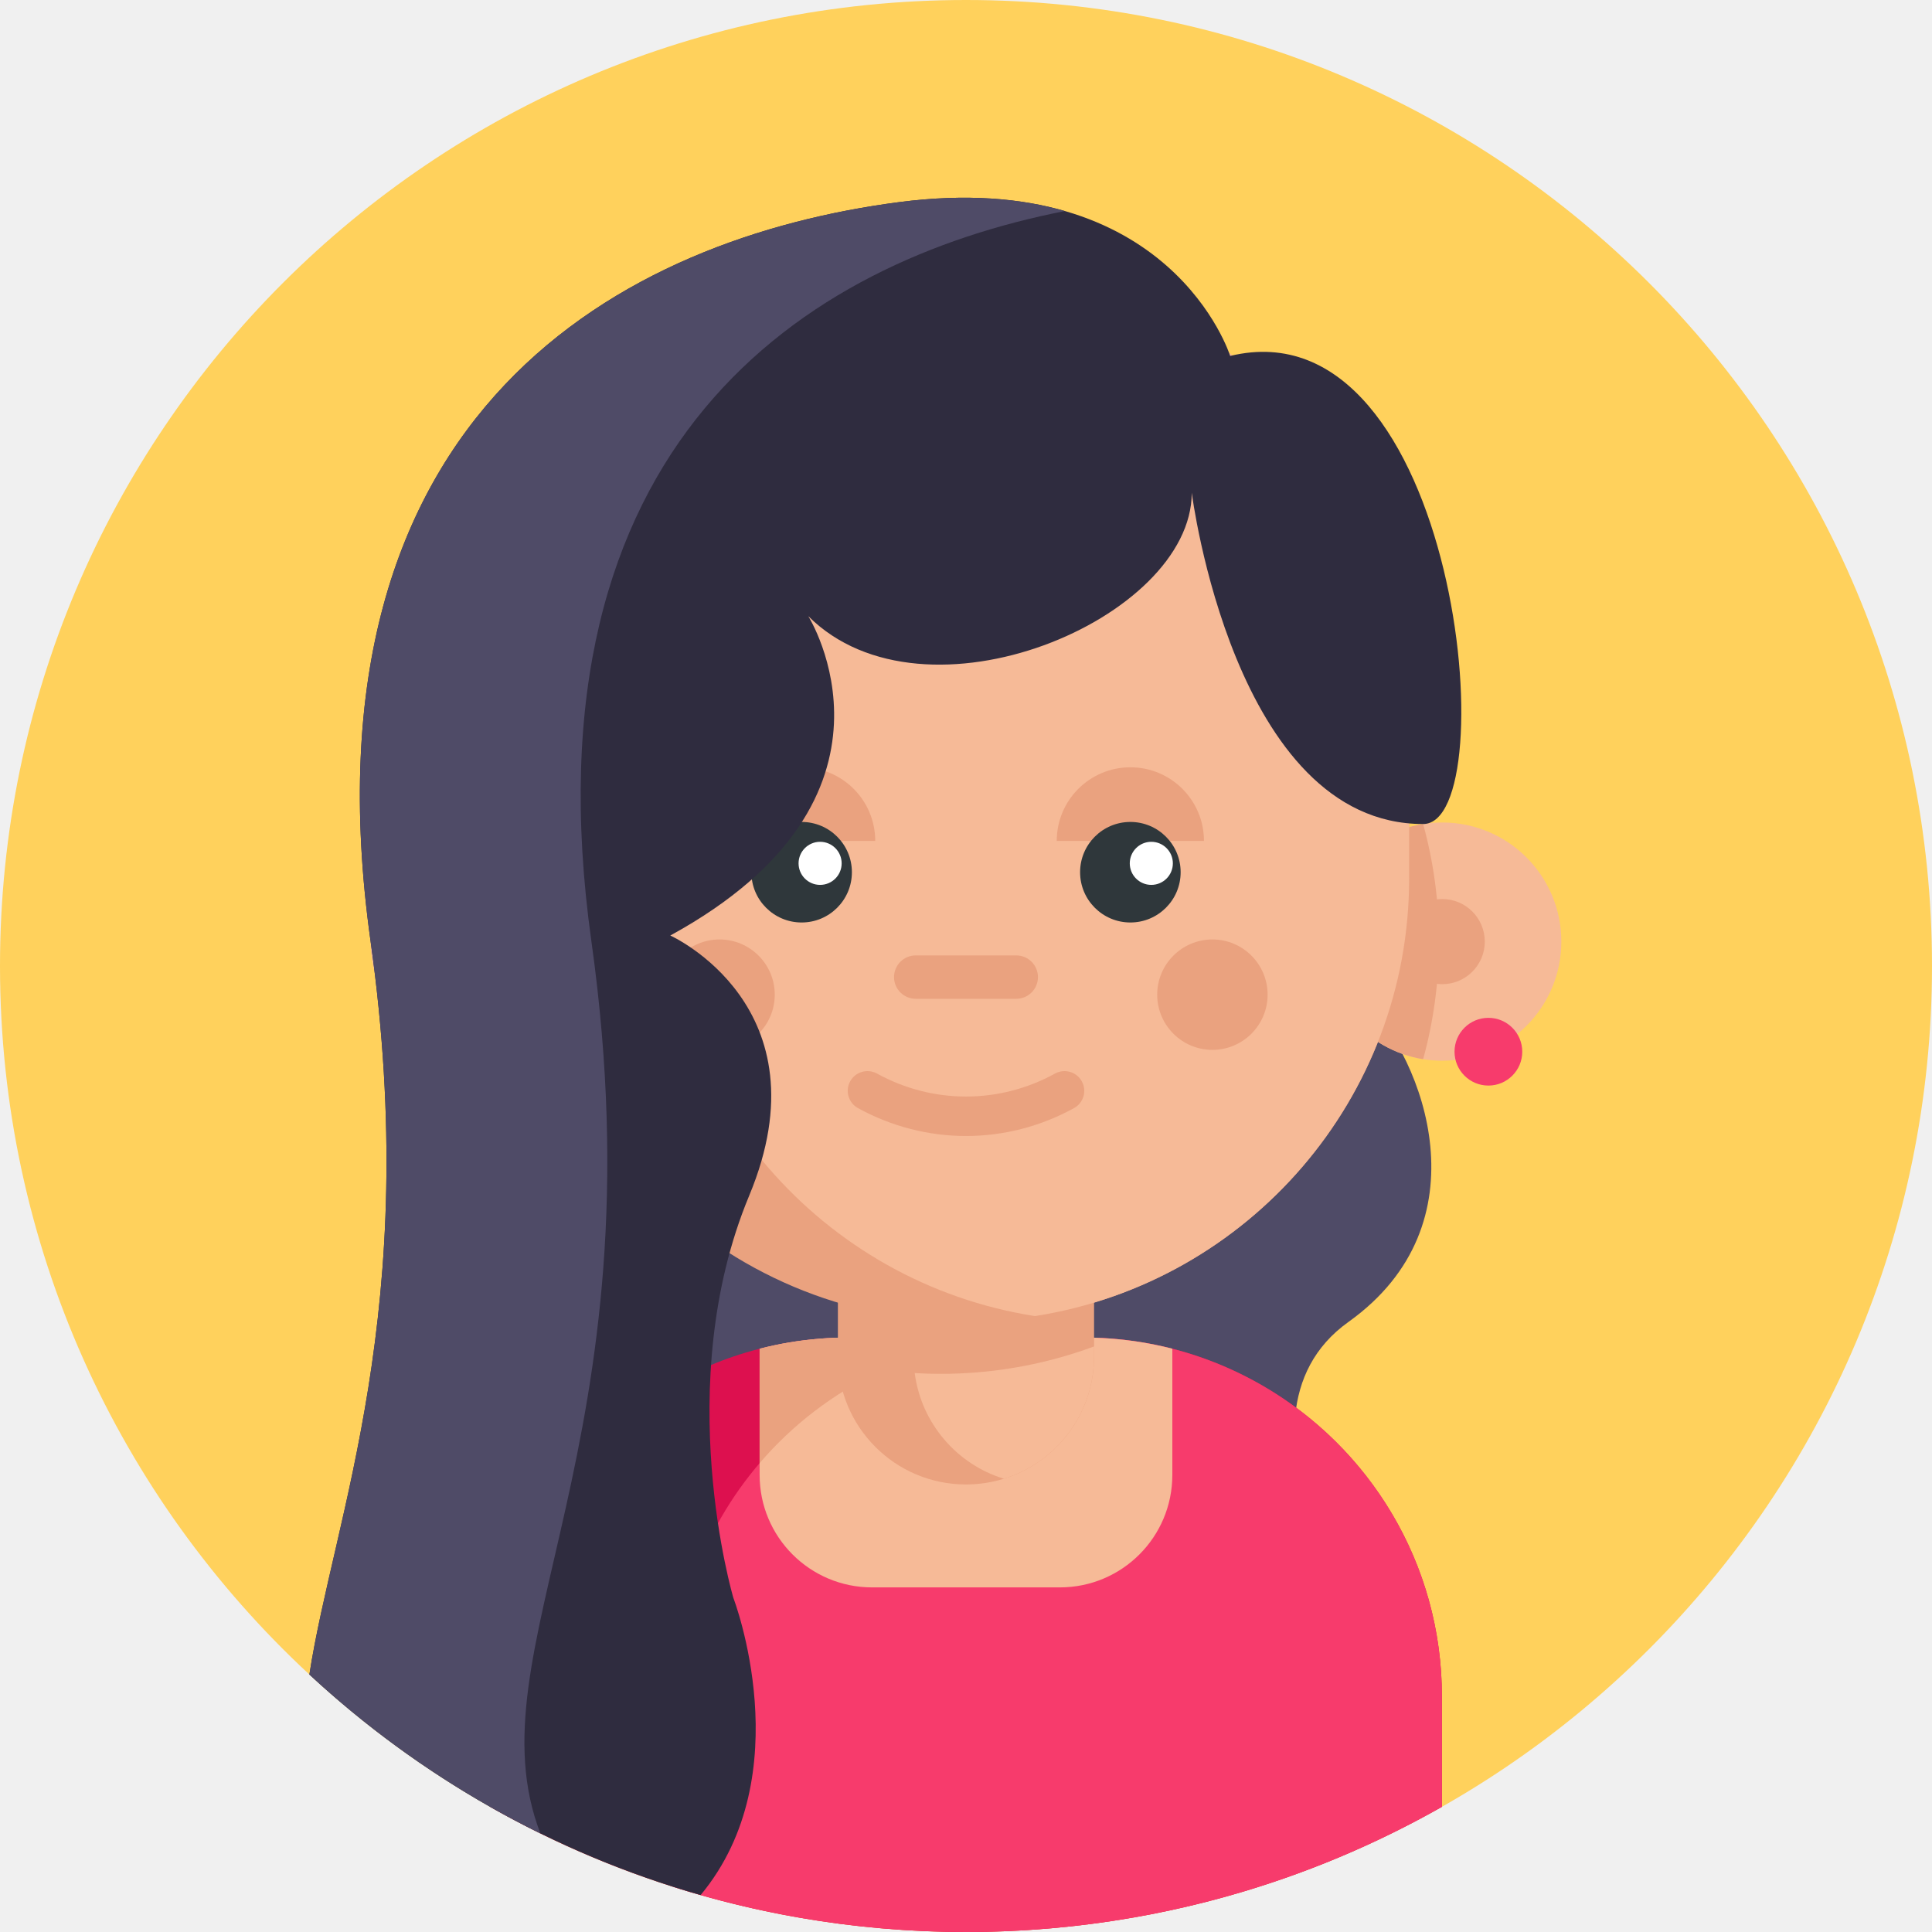
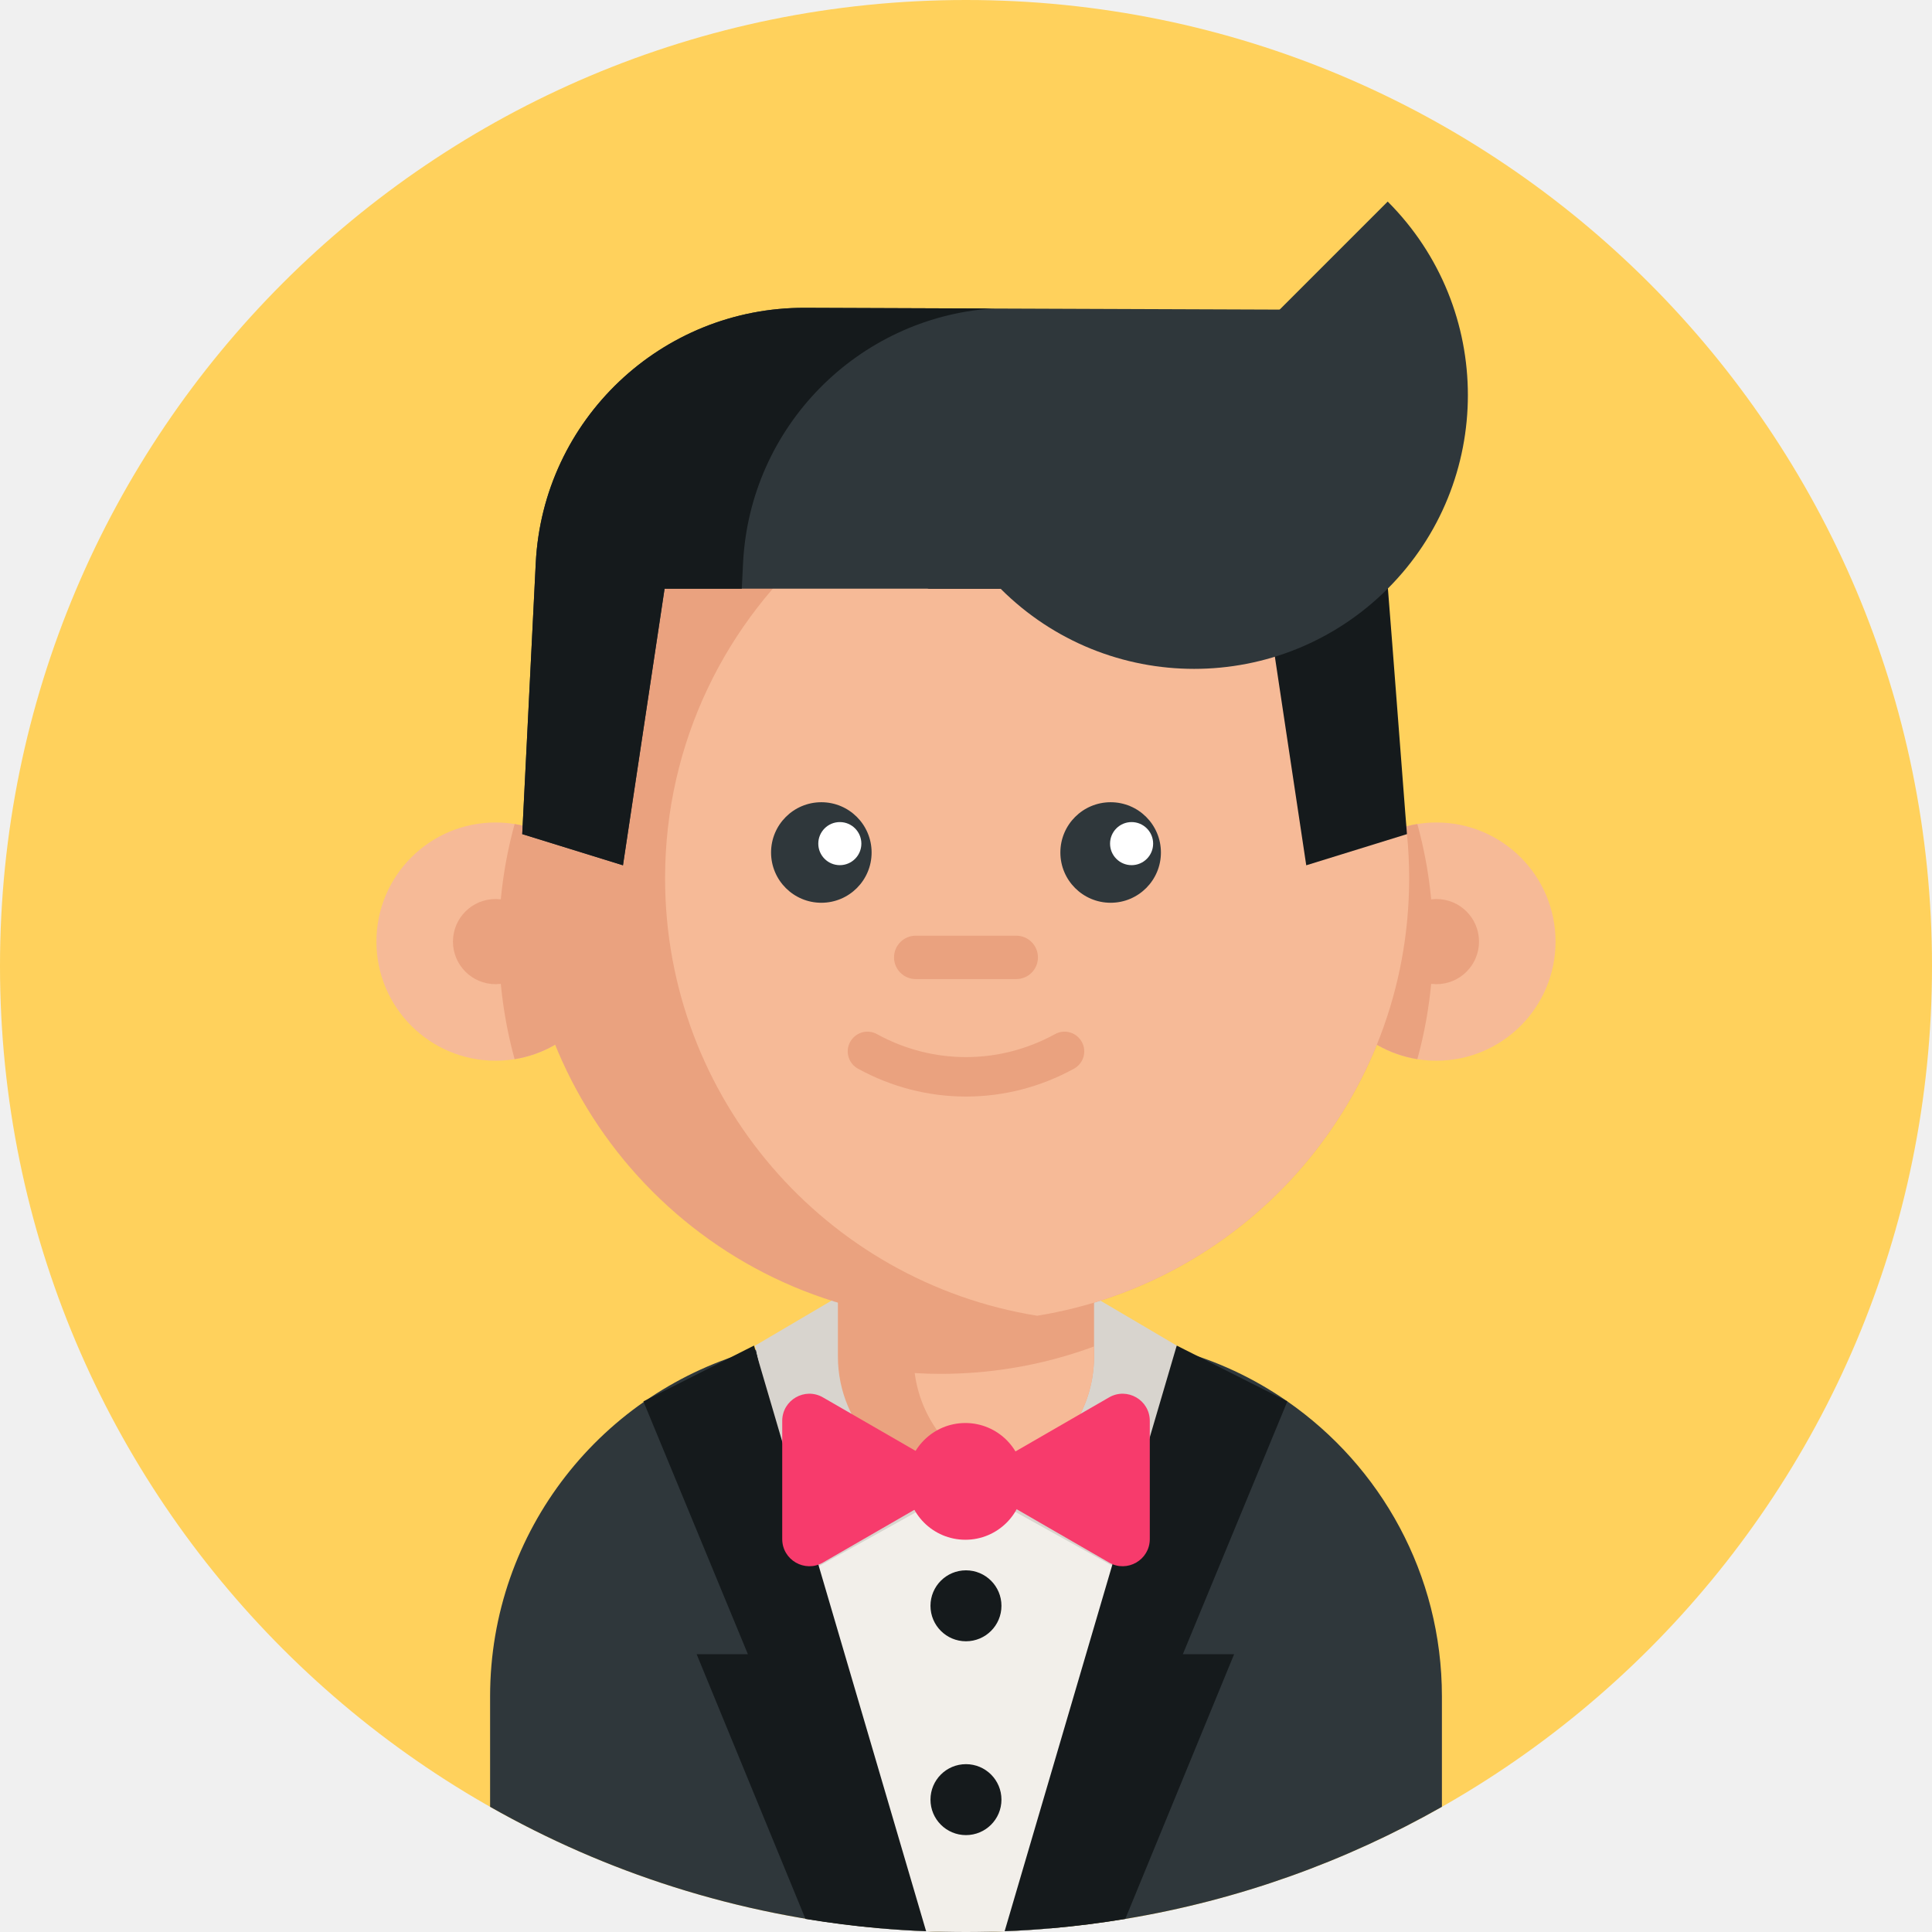
- <svg xmlns="http://www.w3.org/2000/svg" height="512px" viewBox="0 0 512 512" width="512px" class="">
+ <svg xmlns="http://www.w3.org/2000/svg" version="1.1" width="512" height="512" x="0" y="0" viewBox="0 0 512 512" style="enable-background:new 0 0 512 512" xml:space="preserve" class="">
  <g>
-     <path d="m512 256c0 141.387-114.613 256-256 256-24.398 0-47.992-3.406-70.332-9.781-14.742-4.199-28.934-9.684-42.453-16.332-22.457-11.043-43.062-25.273-61.223-42.117-50.426-46.75-81.992-113.57-81.992-187.77 0-141.387 114.613-256 256-256s256 114.613 256 256zm0 0" fill="#673389" data-original="#673389" class="" style="fill:#FFD15C" data-old_color="#673389" />
-     <path d="m361.836 265.387c15.309 15.309 32.09 58.812-4.48 84.938-36.57 26.121 8.359 88.816 8.359 88.816l-92.996 37.613-118.074-66.871 20.48-177.121" fill="#e89f18" data-original="#E89F18" class="" style="fill:#4F4B67" data-old_color="#e89f18" />
-     <path d="m382.121 449.578v29.246c-15.039 8.516-31.016 15.578-47.754 20.941-1.734.562-3.469 1.098-5.223 1.617-6.512 1.945-13.137 3.637-19.855 5.047-2.945.629-5.902 1.203-8.883 1.715-14.43 2.539-29.266 3.855-44.406 3.855s-29.977-1.316-44.406-3.844c-2.98-.512-5.938-1.09-8.883-1.715-7.805-1.652-15.465-3.656-22.988-5.996-.418-.137-.836-.262-1.254-.398-.281-.086-.555-.18-.836-.273-16.73-5.359-32.715-12.422-47.754-20.949v-29.246c0-35.285 19.207-66.09 47.754-82.504 7.742-4.465 16.164-7.859 25.078-9.992 4.711-1.137 9.559-1.922 14.523-2.316 2.57-.211 5.16-.316 7.785-.316h61.953c7.324 0 14.449.816 21.293 2.383.344.086.691.156 1.023.242 8.914 2.141 17.336 5.535 25.078 10 28.535 16.426 47.754 47.227 47.754 82.504zm0 0" fill="#dd104f" data-original="#DD104F" class="" />
-     <path d="m382.121 449.578v29.246c-35.426 20.105-76.121 31.996-119.508 33.094-2.203.051-4.398.082-6.613.082s-4.418-.031-6.613-.094c-24.672-.617-48.465-4.734-70.918-11.859v-50.469c0-52.539 42.602-95.129 95.148-95.129h13.355c52.555 0 95.148 42.59 95.148 95.129zm0 0" fill="#f73b6c" data-original="#F73B6C" class="" />
-     <path d="m310.68 357.418v33.461c0 16.457-13.34 29.797-29.797 29.797h-49.777c-16.457 0-29.797-13.34-29.797-29.797v-33.449c5.152-1.328 10.473-2.227 15.926-2.664 2.57-.211 5.16-.316 7.785-.316h61.953c7.324 0 14.449.816 21.293 2.383.805.188 1.621.375 2.414.586zm0 0" fill="#f6ba97" data-original="#F6BA97" class="" />
-     <path d="m225.02 354.449h48.598c-28.934 0-54.848 12.914-72.309 33.293v-30.312c5.152-1.328 10.473-2.227 15.926-2.664 2.57-.211 5.16-.316 7.785-.316zm0 0" fill="#eaa27f" data-original="#EAA27F" class="" />
-     <path d="m289.938 317.801v41.656c0 15.25-10.055 28.141-23.906 32.422-3.168.984-6.547 1.516-10.043 1.516-18.742 0-33.938-15.191-33.938-33.938v-41.656zm0 0" fill="#eaa27f" data-original="#EAA27F" class="" />
-     <path d="m289.938 356.82v2.637c0 15.25-10.055 28.141-23.906 32.422-12.492-3.84-21.891-14.707-23.625-28 2.266.137 4.547.207 6.836.207 6.422 0 12.719-.508 18.852-1.516 7.555-1.215 14.855-3.16 21.844-5.75zm0 0" fill="#f6ba97" data-original="#F6BA97" class="" />
-     <path d="m161.352 249.535c0 15.711-11.477 28.742-26.508 31.16-1.641.266-3.332.402-5.055.402-17.438 0-31.566-14.125-31.566-31.562s14.129-31.566 31.566-31.566c1.723 0 3.414.141 5.055.406 15.031 2.418 26.508 15.445 26.508 31.16zm0 0" fill="#f6ba97" data-original="#F6BA97" class="" />
-     <path d="m161.352 249.535c0 15.711-11.477 28.742-26.508 31.16-2.73-9.93-4.188-20.379-4.188-31.16 0-10.785 1.457-21.234 4.188-31.16 15.031 2.418 26.508 15.445 26.508 31.16zm0 0" fill="#eaa27f" data-original="#EAA27F" class="" />
-     <path d="m141.07 249.535c0 6.23-5.051 11.281-11.281 11.281-6.23 0-11.281-5.051-11.281-11.281 0-6.23 5.051-11.281 11.281-11.281 6.23 0 11.281 5.051 11.281 11.281zm0 0" fill="#eaa27f" data-original="#EAA27F" class="" />
-     <path d="m350.637 249.535c0 15.711 11.48 28.742 26.512 31.16 1.641.266 3.332.402 5.055.402 17.438 0 31.566-14.125 31.566-31.562s-14.129-31.566-31.566-31.566c-1.723 0-3.414.141-5.055.406-15.031 2.418-26.512 15.445-26.512 31.16zm0 0" fill="#f6ba97" data-original="#F6BA97" class="" />
-     <path d="m350.637 249.535c0 15.711 11.48 28.742 26.512 31.16 2.727-9.93 4.188-20.379 4.188-31.16 0-10.785-1.457-21.234-4.188-31.16-15.031 2.418-26.512 15.445-26.512 31.16zm0 0" fill="#eaa27f" data-original="#EAA27F" class="" />
-     <path d="m393.484 249.535c0 6.23-5.051 11.281-11.281 11.281s-11.281-5.051-11.281-11.281c0-6.23 5.051-11.281 11.281-11.281s11.281 5.051 11.281 11.281zm0 0" fill="#eaa27f" data-original="#EAA27F" class="" />
-     <path d="m373.438 188.039v44.723c0 58.441-42.695 106.926-98.598 115.922-.188.031-.387.062-.574.094-5.945.949-12.047 1.422-18.277 1.422-64.855 0-117.434-52.582-117.434-117.438v-44.723c0-13.656 2.328-26.781 6.633-38.973 16.062-45.707 59.613-78.473 110.801-78.473h.012c6.219 0 12.328.48 18.285 1.422 56.176 8.777 99.152 57.383 99.152 116.023zm0 0" fill="#eaa27f" data-original="#EAA27F" class="" />
-     <path d="m373.438 188.039v44.723c0 58.441-42.695 106.926-98.598 115.922-.188.031-.387.062-.574.094-56.176-8.777-99.141-57.387-99.141-116.016v-44.723c0-58.641 42.977-107.246 99.16-116.023 56.176 8.777 99.152 57.383 99.152 116.023zm0 0" fill="#f6ba97" data-original="#F6BA97" class="" />
+     <path d="m512 256c0 141.387-114.613 256-256 256s-256-114.613-256-256 114.613-256 256-256 256 114.613 256 256zm0 0" fill="#ffd15c" data-original="#27ba9e" style="" class="" />
+     <path d="m382.121 449.578v29.246c-25.551 14.504-53.844 24.723-83.906 29.707-6.449 1.066-12.969 1.902-19.562 2.477-4.105.367-8.242.625-12.414.785-3.395.145-6.812.207-10.238.207-7.648 0-15.203-.336-22.676-.992-18.953-1.66-37.312-5.391-54.855-10.961-17.031-5.402-33.301-12.551-48.59-21.223v-29.246c0-44.012 29.887-81.043 70.48-91.898 1.484-.398 2.977-.762 4.492-1.086 4.035-.879 8.172-1.484 12.383-1.828 2.57-.211 5.16-.316 7.785-.316h61.953c6.926 0 13.676.734 20.176 2.145.375.07.75.156 1.117.238 1.098.25 2.195.523 3.27.816.031.008.055.008.086.02 10.711 2.863 20.676 7.555 29.539 13.711 24.754 17.176 40.961 45.797 40.961 78.199zm0 0" fill="#2f373b" data-original="#2f373b" style="" class="" />
+     <path d="m311.852 356.594-.23 1.074-32.969 153.34c-7.461.656-15.023.992-22.652.992-7.648 0-15.203-.336-22.676-.992l-32.965-153.328-.23-1.086zm0 0" fill="#f2efea" data-original="#f2efea" style="" class="" />
+     <path d="m255.988 393.395-42.828 23.805-13.031-60.605 26.613-15.672" fill="#d8d4ce" data-original="#d8d4ce" style="" class="" />
+     <path d="m255.988 393.395 42.832 23.805 13.027-60.605-26.613-15.672" fill="#d8d4ce" data-original="#d8d4ce" style="" class="" />
+     <path d="m289.938 317.805v41.652c0 15.25-10.055 28.141-23.906 32.422-3.168.984-6.547 1.516-10.043 1.516-18.746 0-33.938-15.191-33.938-33.938v-41.652zm0 0" fill="#eaa27f" data-original="#eaa27f" style="" class="" />
+     <path d="m289.938 356.82v2.641c0 15.25-10.055 28.141-23.906 32.418-12.496-3.84-21.891-14.703-23.625-28 2.266.141 4.547.207 6.836.207 6.422 0 12.719-.508 18.848-1.516 7.559-1.215 14.859-3.156 21.848-5.75zm0 0" fill="#f6ba97" data-original="#f6ba97" style="" class="" />
+     <path d="m341.16 371.379-27.691 66.996h13.586l-28.84 70.156c-6.449 1.066-12.969 1.902-19.562 2.477-4.105.367-8.242.625-12.414.785l45.297-154.145.316-1.055zm0 0" fill="#151a1c" data-original="#151a1c" style="" class="" />
+     <path d="m170.508 371.379 27.688 66.996h-13.582l28.84 70.156c6.445 1.066 12.965 1.902 19.559 2.477 4.105.367 8.246.625 12.414.785l-45.297-154.145-.312-1.055zm0 0" fill="#151a1c" data-original="#151a1c" style="" class="" />
+     <path d="m256.004 392.211-37.914-21.887c-4.797-2.773-10.793.691-10.793 6.23v31.312c0 5.539 5.996 9 10.793 6.23zm0 0" fill="#f73b6c" data-original="#f73b6c" style="" class="" />
+     <path d="m256.004 392.211 37.91-21.887c4.797-2.773 10.793.691 10.793 6.23v31.312c0 5.539-5.996 9-10.793 6.23zm0 0" fill="#f73b6c" data-original="#f73b6c" style="" class="" />
+     <path d="m265.395 425.555c0 5.195-4.211 9.402-9.406 9.402-5.191 0-9.402-4.207-9.402-9.402 0-5.195 4.211-9.402 9.402-9.402 5.195 0 9.406 4.207 9.406 9.402zm0 0" fill="#151a1c" data-original="#151a1c" style="" class="" />
+     <path d="m265.395 476.922c0 5.195-4.211 9.402-9.406 9.402-5.191 0-9.402-4.207-9.402-9.402s4.211-9.402 9.402-9.402c5.195 0 9.406 4.207 9.406 9.402zm0 0" fill="#151a1c" data-original="#151a1c" style="" class="" />
+     <path d="m271.301 392.582c0 8.543-6.926 15.469-15.469 15.469s-15.469-6.926-15.469-15.469 6.926-15.469 15.469-15.469 15.469 6.926 15.469 15.469zm0 0" fill="#f73b6c" data-original="#f73b6c" style="" class="" />
+     <path d="m162.887 249.531c0 15.715-11.477 28.742-26.508 31.16-1.641.27-3.332.406-5.055.406-17.438 0-31.566-14.129-31.566-31.566 0-17.434 14.129-31.562 31.566-31.562 1.723 0 3.414.137 5.055.406 15.031 2.418 26.508 15.445 26.508 31.156zm0 0" fill="#f6ba97" data-original="#f6ba97" style="" class="" />
+     <path d="m162.887 249.531c0 15.715-11.477 28.742-26.508 31.16-2.73-9.926-4.188-20.375-4.188-31.16 0-10.781 1.457-21.23 4.188-31.156 15.031 2.418 26.508 15.445 26.508 31.156zm0 0" fill="#eaa27f" data-original="#eaa27f" style="" class="" />
+     <path d="m142.605 249.531c0 6.234-5.051 11.285-11.281 11.285s-11.285-5.051-11.285-11.285c0-6.23 5.055-11.281 11.285-11.281s11.281 5.051 11.281 11.281zm0 0" fill="#eaa27f" data-original="#eaa27f" style="" class="" />
+     <path d="m349.105 249.531c0 15.715 11.477 28.742 26.508 31.16 1.645.27 3.332.406 5.059.406 17.438 0 31.562-14.129 31.562-31.566 0-17.434-14.125-31.562-31.562-31.562-1.727 0-3.414.137-5.059.406-15.031 2.418-26.508 15.445-26.508 31.156zm0 0" fill="#f6ba97" data-original="#f6ba97" style="" class="" />
    <g fill="#eaa27f">
-       <path d="m335.93 263.598c0 8.078-6.551 14.629-14.629 14.629s-14.629-6.551-14.629-14.629c0-8.082 6.551-14.629 14.629-14.629s14.629 6.547 14.629 14.629zm0 0" data-original="#EAA27F" class="" />
-       <path d="m205.316 263.598c0 8.078-6.547 14.629-14.629 14.629-8.078 0-14.629-6.551-14.629-14.629 0-8.082 6.551-14.629 14.629-14.629 8.082 0 14.629 6.547 14.629 14.629zm0 0" data-original="#EAA27F" class="" />
-       <path d="m319.062 222.844c0-10.773-8.73-19.504-19.504-19.504-10.773 0-19.508 8.73-19.508 19.504" data-original="#EAA27F" class="" />
-       <path d="m231.945 222.844c0-10.773-8.73-19.504-19.504-19.504-10.773 0-19.508 8.73-19.508 19.504" data-original="#EAA27F" class="" />
+       <path d="m349.105 249.531c0 15.715 11.477 28.742 26.508 31.16 2.73-9.926 4.191-20.375 4.191-31.16 0-10.781-1.457-21.23-4.191-31.156-15.031 2.418-26.508 15.445-26.508 31.156zm0 0" fill="#eaa27f" data-original="#eaa27f" style="" class="" />
+       <path d="m391.953 249.531c0 6.234-5.051 11.285-11.285 11.285-6.23 0-11.281-5.051-11.281-11.285 0-6.23 5.051-11.281 11.281-11.281 6.234 0 11.285 5.051 11.285 11.281zm0 0" fill="#eaa27f" data-original="#eaa27f" style="" class="" />
+       <path d="m373.441 232.754c0 58.445-42.695 106.926-98.594 115.93-6.133 1.004-12.43 1.516-18.852 1.516-64.863 0-117.441-52.578-117.441-117.445 0-64.863 52.578-117.441 117.441-117.441 6.422 0 12.719.508 18.852 1.516 55.898 9 98.594 57.484 98.594 115.926zm0 0" fill="#eaa27f" data-original="#eaa27f" style="" class="" />
    </g>
-     <path d="m225.762 231.148c0 7.355-5.965 13.32-13.32 13.32-7.359 0-13.324-5.965-13.324-13.32 0-7.359 5.965-13.324 13.324-13.324 7.355 0 13.32 5.965 13.32 13.324zm0 0" fill="#2f373b" data-original="#2F373B" />
-     <path d="m312.883 231.148c0 7.355-5.965 13.32-13.324 13.32s-13.324-5.965-13.324-13.32c0-7.359 5.965-13.324 13.324-13.324s13.324 5.965 13.324 13.324zm0 0" fill="#2f373b" data-original="#2F373B" />
-     <path d="m269.32 264.691h-26.645c-3.172 0-5.746-2.574-5.746-5.746 0-3.176 2.574-5.75 5.746-5.75h26.645c3.176 0 5.746 2.574 5.746 5.75 0 3.172-2.57 5.746-5.746 5.746zm0 0" fill="#eaa27f" data-original="#EAA27F" class="" />
-     <path d="m256 301.051c-9.836 0-19.668-2.465-28.633-7.395-2.527-1.387-3.449-4.562-2.062-7.094 1.391-2.527 4.57-3.449 7.098-2.062 14.777 8.125 32.418 8.125 47.195 0 2.527-1.387 5.703-.465 7.094 2.062 1.391 2.531.469 5.707-2.059 7.094-8.965 4.93-18.801 7.395-28.633 7.395zm0 0" fill="#eaa27f" data-original="#EAA27F" class="" />
-     <path d="m223.047 228.797c0 3.152-2.555 5.707-5.711 5.707-3.152 0-5.707-2.555-5.707-5.707s2.555-5.711 5.707-5.711c3.156 0 5.711 2.559 5.711 5.711zm0 0" fill="#fff" data-original="#FFF" />
-     <path d="m310.82 228.797c0 3.152-2.559 5.707-5.711 5.707s-5.707-2.555-5.707-5.707 2.555-5.711 5.707-5.711 5.711 2.559 5.711 5.711zm0 0" fill="#fff" data-original="#FFF" />
-     <path d="m377.145 218.375c-50.219 0-61.316-87.797-61.316-87.797 0 33.438-70.801 63.531-101.625 32.707 0 0 30.305 48.066-36.57 84.637 0 0 41.797 18.777 20.898 68.965s-4.18 106.578-4.18 106.578 17.961 46.707-8.684 78.754c-39.215-11.18-74.586-31.473-103.676-58.449 6.395-41.609 29.906-96.738 16.227-194.238-19.852-141.543 67.922-186.555 140.02-195.961 72.098-9.402 87.77 40.754 87.77 40.754 60.605-14.629 73.145 124.051 51.137 124.051zm0 0" fill="#ffe05c" data-original="#FFE05C" class="active-path" style="fill:#2F2C3F" data-old_color="#ffe05c" />
-     <path d="m156.734 249.531c18.746 133.613-32.352 187.652-13.52 236.355-22.457-11.043-43.062-25.273-61.223-42.117 6.395-41.609 29.906-96.738 16.227-194.238-19.852-141.543 67.922-186.555 140.02-195.961 17.938-2.34 32.391-.992 43.977 2.363-68.742 13.449-144.016 61.461-125.48 193.598zm0 0" fill="#e89f18" data-original="#E89F18" class="" style="fill:#4F4B67" data-old_color="#e89f18" />
-     <path d="m403.414 278.711c0 4.957-4.02 8.977-8.973 8.977-4.957 0-8.977-4.02-8.977-8.977 0-4.957 4.02-8.973 8.977-8.973 4.953 0 8.973 4.016 8.973 8.973zm0 0" fill="#f73b6c" data-original="#F73B6C" class="" />
+     <path d="m373.441 232.754c0 58.445-42.695 106.926-98.594 115.93-55.898-9.004-98.594-57.484-98.594-115.93 0-35.984 16.188-68.195 41.688-89.742 15.898-13.445 35.43-22.727 56.906-26.184 52.113 8.387 92.762 51.105 98.016 104.219.383 3.852.578 7.762.578 11.707zm0 0" fill="#f6ba97" data-original="#f6ba97" style="" class="" />
+     <path d="m255.996 290.598c-9.832 0-19.668-2.461-28.629-7.391-2.531-1.391-3.453-4.566-2.062-7.094 1.391-2.531 4.566-3.453 7.094-2.062 14.777 8.125 32.422 8.121 47.199 0 2.523-1.391 5.703-.469 7.094 2.062 1.391 2.527.465 5.703-2.062 7.094-8.961 4.93-18.797 7.391-28.633 7.391zm0 0" fill="#eaa27f" data-original="#eaa27f" style="" class="" />
+     <path d="m372.863 221.047-26.695 8.266-1.953-12.988-1.578-10.492-7.492-49.82h-89.047l-28.641-13.25c15.945-13.477 35.535-22.789 57.082-26.258 44.273 7.129 64.398-25.977 77.594 15.957 1.035 3.312 11.797-15.445 12.539-12.016.984 4.418 7.742 96.004 8.191 100.602zm0 0" fill="#151a1c" data-original="#151a1c" style="" class="" />
+     <path d="m367.754 53.414c28.332 28.332 28.332 74.266 0 102.594-28.332 28.332-74.262 28.332-102.594 0zm0 0" fill="#2f373b" data-original="#2f373b" style="" class="" />
+     <path d="m265.16 156.008h-89.035l-11.027 73.305-26.695-8.266 3.578-71.828c1.895-37.996 33.328-67.785 71.367-67.645l128.59.484 17 30.602" fill="#2f373b" data-original="#2f373b" style="" class="" />
+     <path d="m262.871 81.762c-35.578 2.543-64.145 31.281-65.953 67.461l-.336 6.789h-20.465l-11.027 73.301-26.695-8.266 3.586-71.824c1.891-38.004 33.324-67.785 71.363-67.648zm0 0" fill="#151a1c" data-original="#151a1c" style="" class="" />
+     <path d="m230.984 225.922c0 7.355-5.961 13.32-13.32 13.32-7.359 0-13.324-5.965-13.324-13.32 0-7.359 5.965-13.324 13.324-13.324 7.359 0 13.32 5.965 13.32 13.324zm0 0" fill="#2f373b" data-original="#2f373b" style="" class="" />
+     <path d="m307.656 225.922c0 7.355-5.965 13.32-13.324 13.32s-13.324-5.965-13.324-13.32c0-7.359 5.965-13.324 13.324-13.324s13.324 5.965 13.324 13.324zm0 0" fill="#2f373b" data-original="#2f373b" style="" class="" />
+     <path d="m228.27 223.57c0 3.152-2.555 5.707-5.707 5.707s-5.707-2.555-5.707-5.707c0-3.152 2.555-5.711 5.707-5.711s5.707 2.559 5.707 5.711zm0 0" fill="#ffffff" data-original="#ffffff" style="" class="" />
+     <path d="m305.594 223.57c0 3.152-2.555 5.707-5.711 5.707-3.152 0-5.707-2.555-5.707-5.707 0-3.152 2.555-5.711 5.707-5.711 3.156 0 5.711 2.559 5.711 5.711zm0 0" fill="#ffffff" data-original="#ffffff" style="" class="" />
+     <path d="m269.32 259.465h-26.645c-3.176 0-5.746-2.574-5.746-5.746 0-3.176 2.57-5.75 5.746-5.75h26.645c3.176 0 5.746 2.574 5.746 5.75 0 3.172-2.57 5.746-5.746 5.746zm0 0" fill="#eaa27f" data-original="#eaa27f" style="" class="" />
  </g>
</svg>
